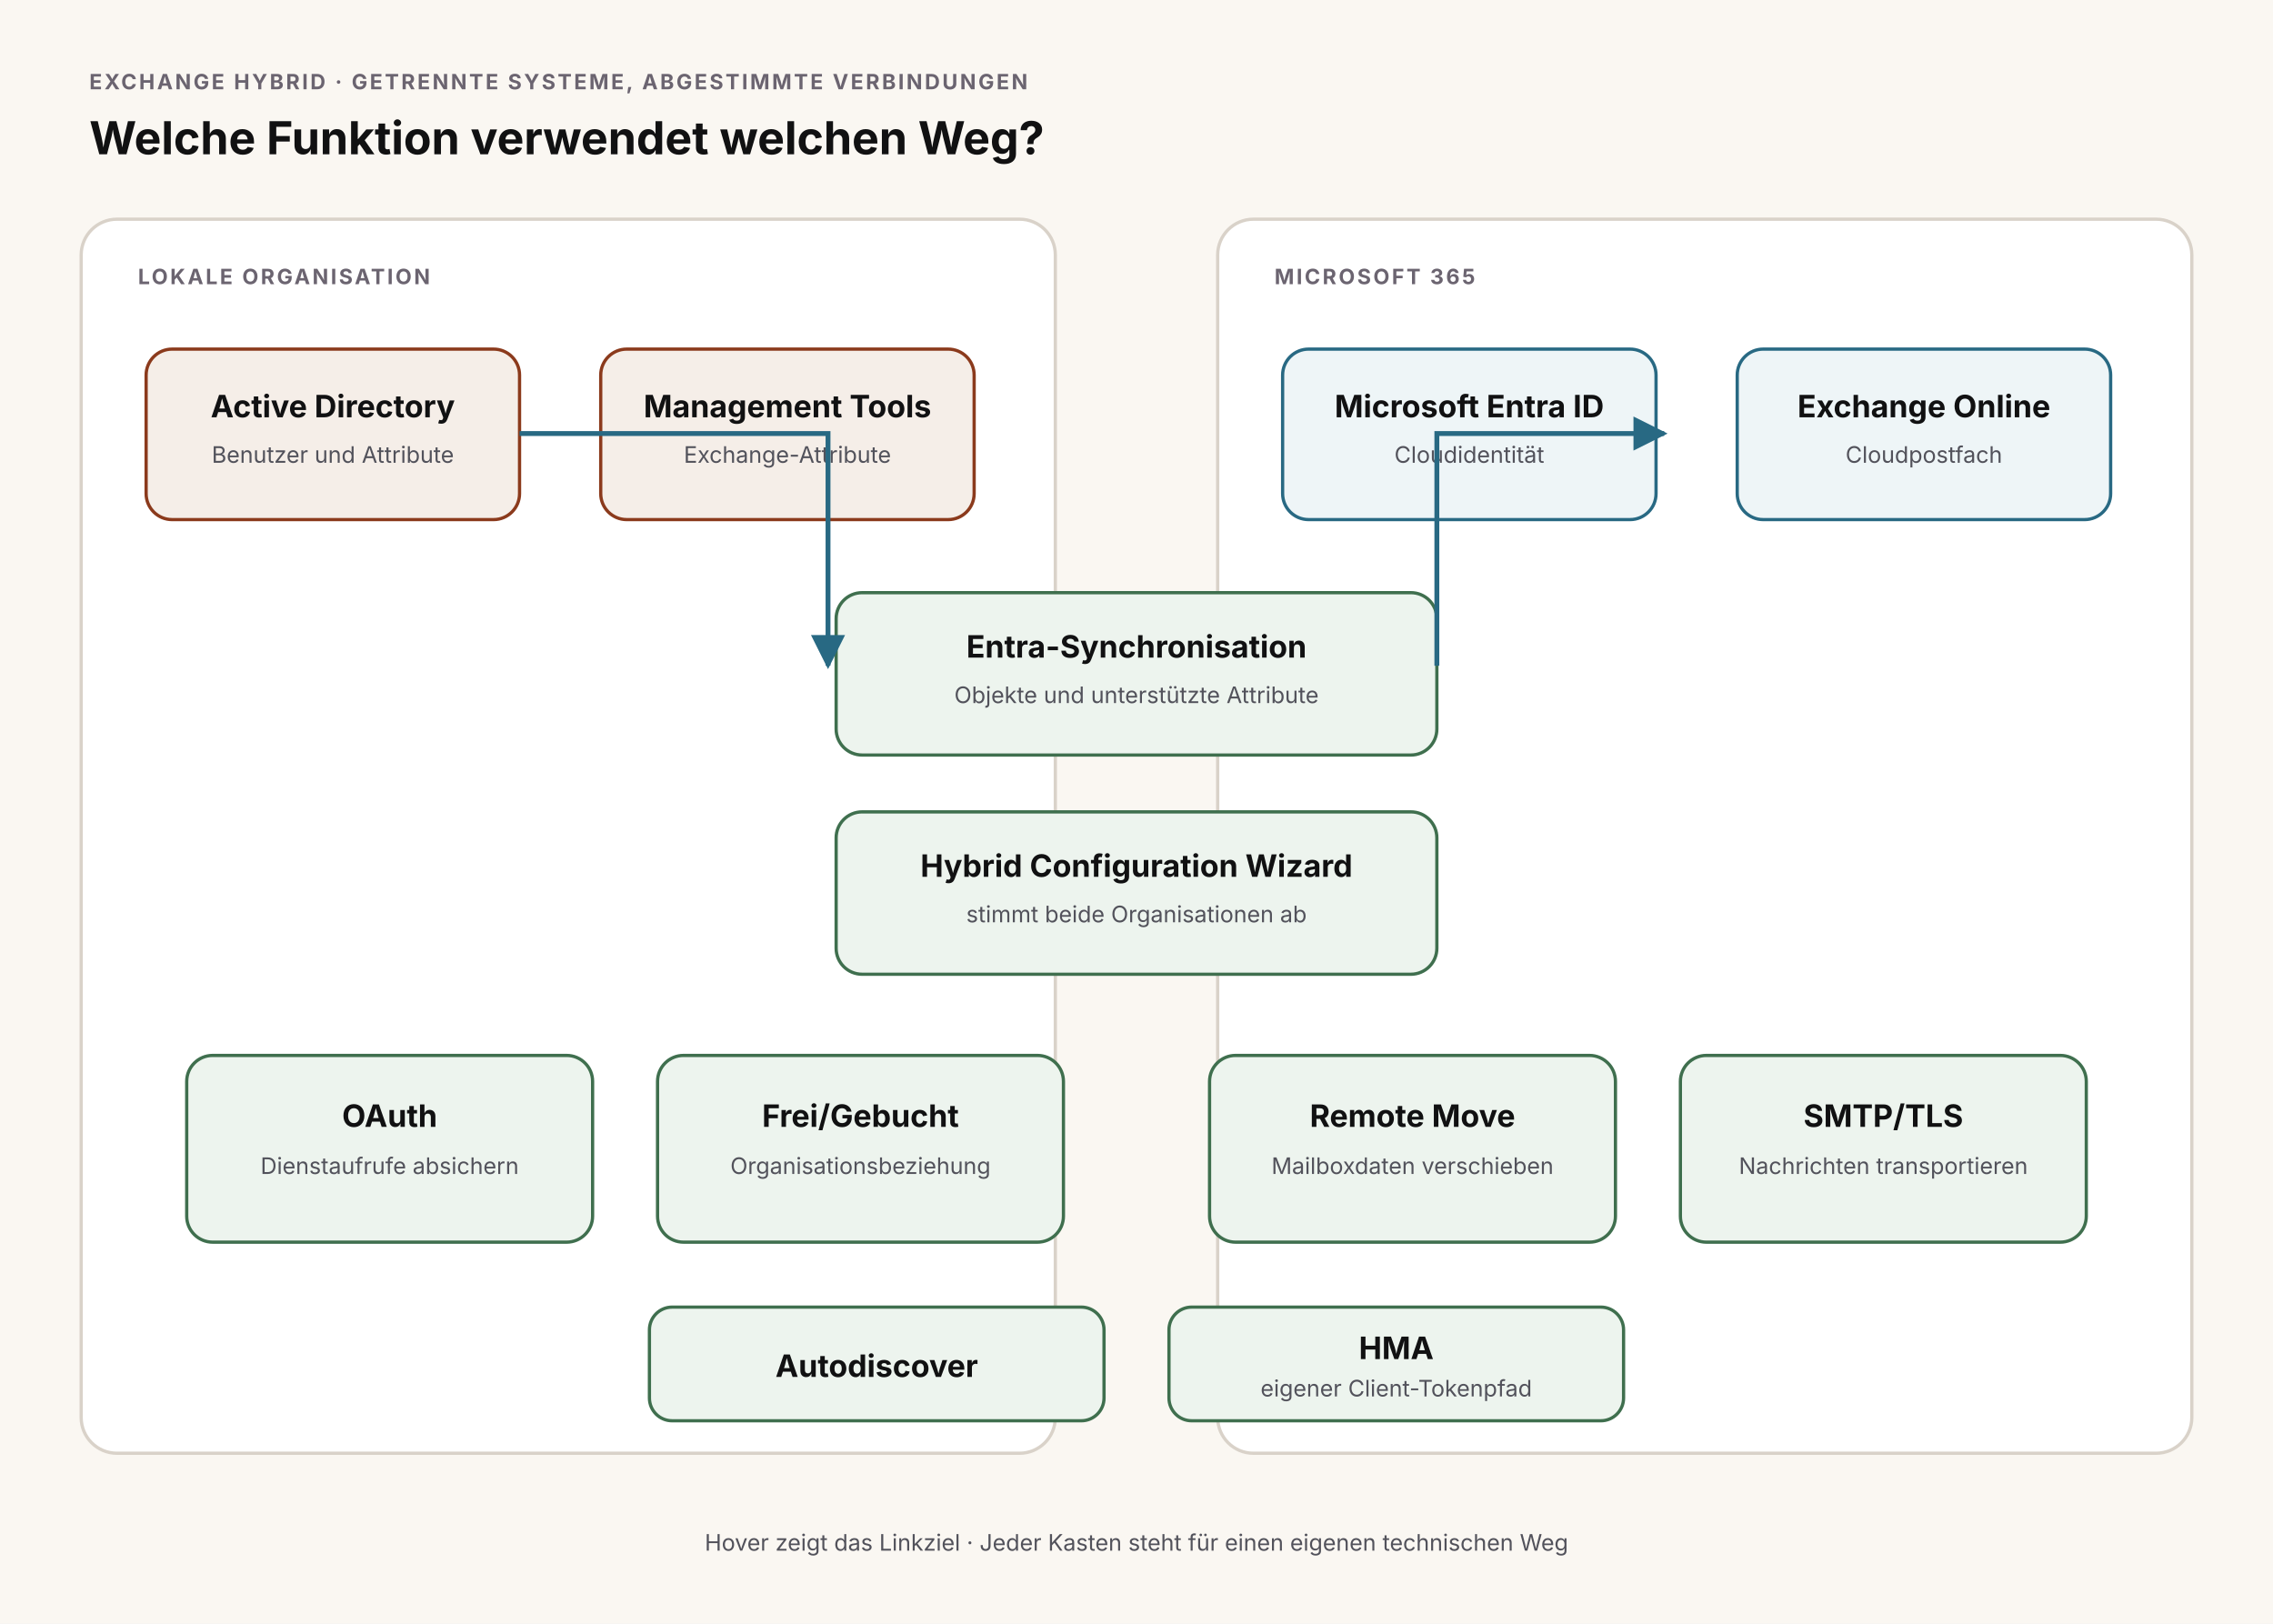
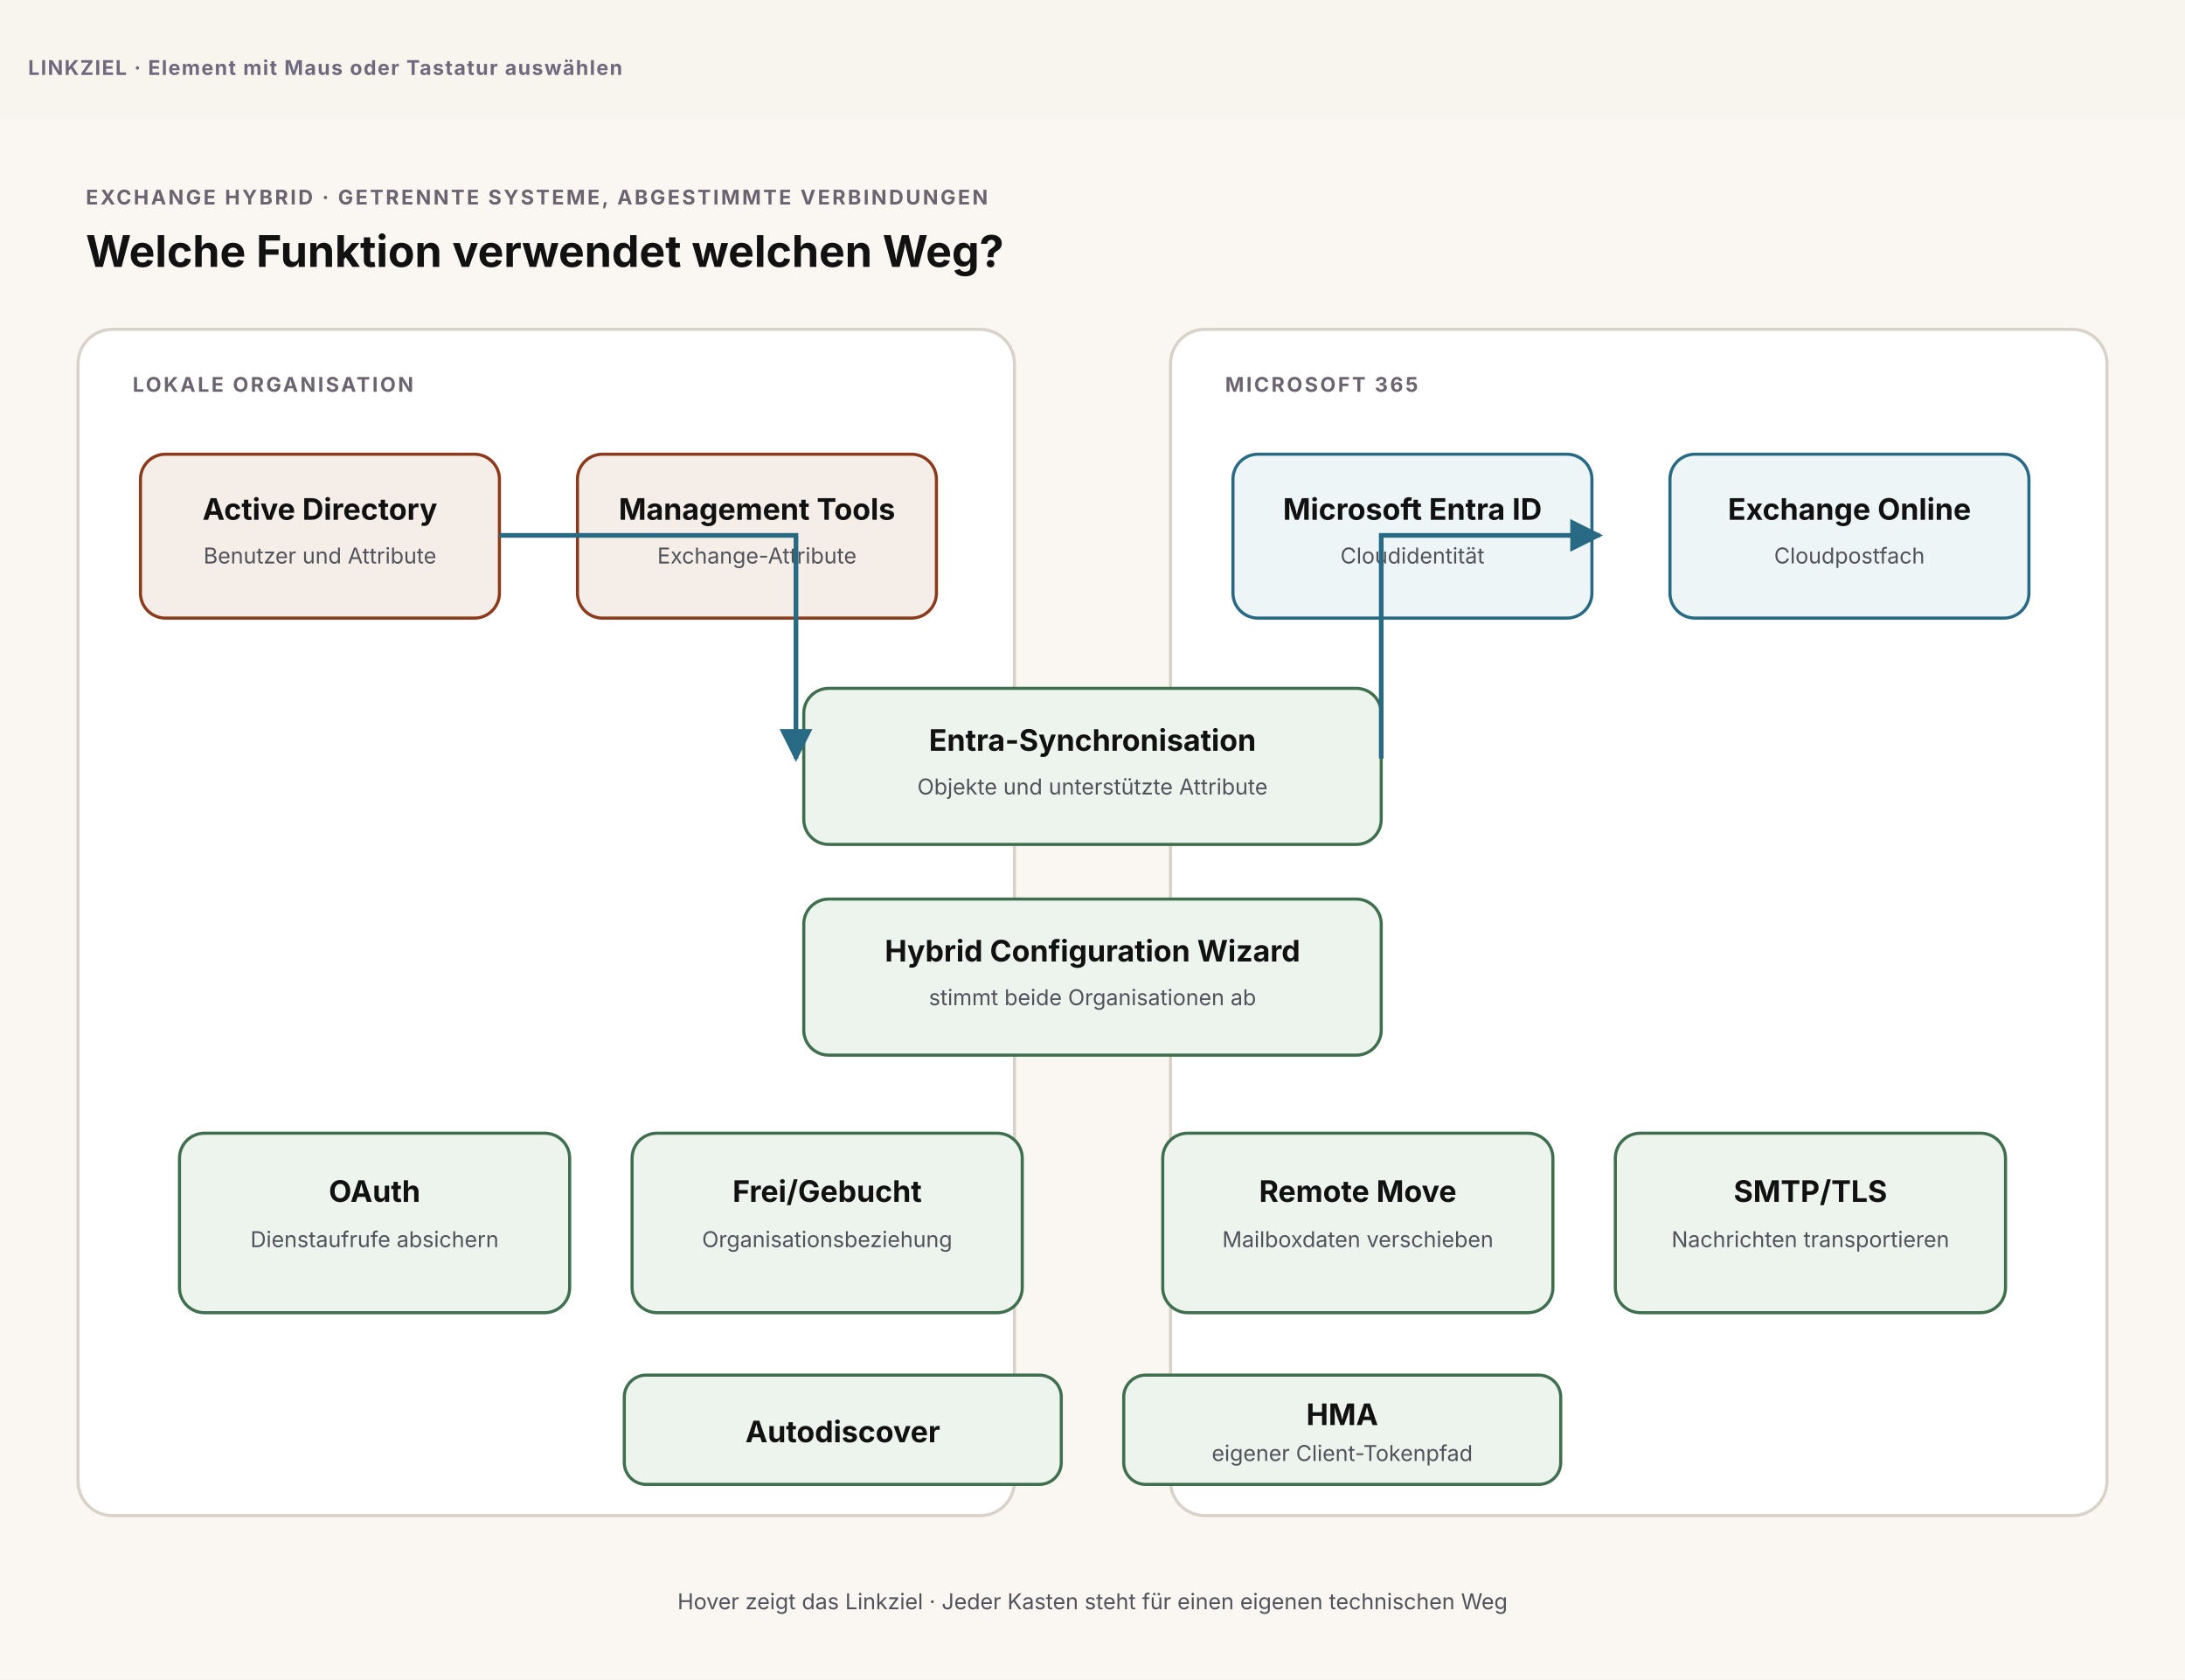
- <svg xmlns="http://www.w3.org/2000/svg" viewBox="0 0 1400 1000" role="img" aria-labelledby="title desc">
+ <svg xmlns="http://www.w3.org/2000/svg" viewBox="0 -76 1400 1076" role="img" aria-labelledby="title desc">
  <style>
    text{font-family:Inter,Arial,sans-serif;fill:#111112}.bg{fill:#faf7f2}.panel{fill:#fff;stroke:#d9d2c9;stroke-width:2}.left{fill:#f5eee8;stroke:#8b3a1c;stroke-width:2}.right{fill:#eef5f7;stroke:#286983;stroke-width:2}.bridge{fill:#edf4ee;stroke:#3f6f4e;stroke-width:2}.link{cursor:pointer;outline:none}.link:hover .left,.link:focus .left,.link:hover .right,.link:focus .right,.link:hover .bridge,.link:focus .bridge{fill:#d5edf4;stroke:#8b3a1c;stroke-width:4}.h{font-size:28px;font-weight:750}.k{font-size:19px;font-weight:700}.s{font-size:14px;fill:#52525b}.label{font-size:13px;font-weight:700;letter-spacing:1.4px;fill:#6b6470}.arrow{stroke:#286983;stroke-width:3;fill:none;marker-end:url(#arrow)}
  </style>
  <defs>
    <marker id="arrow" viewBox="0 0 10 10" refX="9" refY="5" markerWidth="7" markerHeight="7" orient="auto">
      <path d="M0 0 10 5 0 10z" fill="#286983" />
    </marker>
  </defs>
  <rect class="bg" width="1400" height="1000" />
  <text class="label" x="55" y="55">EXCHANGE HYBRID · GETRENNTE SYSTEME, ABGESTIMMTE VERBINDUNGEN</text>
  <text class="h" x="55" y="95">Welche Funktion verwendet welchen Weg?</text>
  <rect class="panel" x="50" y="135" width="600" height="760" rx="22" />
  <rect class="panel" x="750" y="135" width="600" height="760" rx="22" />
  <text class="label" x="85" y="175">LOKALE ORGANISATION</text>
  <text class="label" x="785" y="175">MICROSOFT 365</text>
  <a data-link-hint="1" href="https://learn.microsoft.com/en-us/exchange/plan-and-deploy/active-directory/active-directory" target="_top" tabindex="0" class="link" aria-label="Öffnet Microsofts Dokumentation zu Active Directory in Exchange">
    <rect class="left" x="90" y="215" width="230" height="105" rx="16" />
    <text class="k" x="205" y="257" text-anchor="middle">Active Directory</text>
    <text class="s" x="205" y="285" text-anchor="middle">Benutzer und Attribute</text>
  </a>
  <a data-link-hint="2" href="https://learn.microsoft.com/en-us/exchange/manage-hybrid-exchange-recipients-with-management-tools" target="_top" tabindex="0" class="link" aria-label="Öffnet Microsofts Dokumentation zur lokalen Empfängerverwaltung">
    <rect class="left" x="370" y="215" width="230" height="105" rx="16" />
    <text class="k" x="485" y="257" text-anchor="middle">Management Tools</text>
    <text class="s" x="485" y="285" text-anchor="middle">Exchange-Attribute</text>
  </a>
  <a data-link-hint="3" href="/kb/entra" target="_top" tabindex="0" class="link" aria-label="Öffnet den KB-Artikel Microsoft Entra ID">
    <rect class="right" x="790" y="215" width="230" height="105" rx="16" />
    <text class="k" x="905" y="257" text-anchor="middle">Microsoft Entra ID</text>
    <text class="s" x="905" y="285" text-anchor="middle">Cloudidentität</text>
  </a>
  <a data-link-hint="4" href="https://learn.microsoft.com/en-us/exchange/recipients-in-exchange-online/recipients-in-exchange-online" target="_top" tabindex="0" class="link" aria-label="Öffnet Microsofts Dokumentation zu Exchange-Online-Empfängern">
    <rect class="right" x="1070" y="215" width="230" height="105" rx="16" />
    <text class="k" x="1185" y="257" text-anchor="middle">Exchange Online</text>
    <text class="s" x="1185" y="285" text-anchor="middle">Cloudpostfach</text>
  </a>
  <a data-link-hint="5" href="https://learn.microsoft.com/en-us/exchange/hybrid-deployment-prerequisites" target="_top" tabindex="0" class="link" aria-label="Öffnet Microsofts Dokumentation zu Hybridvoraussetzungen und Verzeichnissynchronisation">
    <rect class="bridge" x="515" y="365" width="370" height="100" rx="16" />
    <text class="k" x="700" y="405" text-anchor="middle">Entra-Synchronisation</text>
    <text class="s" x="700" y="433" text-anchor="middle">Objekte und unterstützte Attribute</text>
  </a>
  <path class="arrow" d="M320 267H510V410" />
  <path class="arrow" d="M885 410V267H1025" />
  <a data-link-hint="6" href="https://learn.microsoft.com/en-us/exchange/hybrid-configuration-wizard" target="_top" tabindex="0" class="link" aria-label="Öffnet Microsofts Dokumentation zum Hybrid Configuration Wizard">
    <rect class="bridge" x="515" y="500" width="370" height="100" rx="16" />
    <text class="k" x="700" y="540" text-anchor="middle">Hybrid Configuration Wizard</text>
    <text class="s" x="700" y="568" text-anchor="middle">stimmt beide Organisationen ab</text>
  </a>
  <a data-link-hint="7" href="https://learn.microsoft.com/en-us/exchange/configure-oauth-authentication-between-exchange-and-exchange-online-organizations-exchange-2013-help" target="_top" tabindex="0" class="link" aria-label="Öffnet Microsofts Dokumentation zu OAuth zwischen Exchange-Organisationen">
    <rect class="bridge" x="115" y="650" width="250" height="115" rx="16" />
    <text class="k" x="240" y="694" text-anchor="middle">OAuth</text>
    <text class="s" x="240" y="723" text-anchor="middle">Dienstaufrufe absichern</text>
  </a>
  <a data-link-hint="8" href="https://learn.microsoft.com/en-us/exchange/sharing/sharing" target="_top" tabindex="0" class="link" aria-label="Öffnet Microsofts Dokumentation zu Frei-Gebucht und Sharing">
    <rect class="bridge" x="405" y="650" width="250" height="115" rx="16" />
    <text class="k" x="530" y="694" text-anchor="middle">Frei/Gebucht</text>
    <text class="s" x="530" y="723" text-anchor="middle">Organisationsbeziehung</text>
  </a>
  <a data-link-hint="9" href="https://learn.microsoft.com/en-us/exchange/hybrid-deployment/move-mailboxes" target="_top" tabindex="0" class="link" aria-label="Öffnet Microsofts Dokumentation zu Hybrid-Mailboxverschiebungen">
    <rect class="bridge" x="745" y="650" width="250" height="115" rx="16" />
    <text class="k" x="870" y="694" text-anchor="middle">Remote Move</text>
    <text class="s" x="870" y="723" text-anchor="middle">Mailboxdaten verschieben</text>
  </a>
  <a data-link-hint="10" href="/kb/hybrid-mailfluss" target="_top" tabindex="0" class="link" aria-label="Öffnet den KB-Artikel Hybrid-Mailfluss">
    <rect class="bridge" x="1035" y="650" width="250" height="115" rx="16" />
    <text class="k" x="1160" y="694" text-anchor="middle">SMTP/TLS</text>
    <text class="s" x="1160" y="723" text-anchor="middle">Nachrichten transportieren</text>
  </a>
  <a data-link-hint="11" href="https://learn.microsoft.com/en-us/exchange/architecture/client-access/autodiscover" target="_top" tabindex="0" class="link" aria-label="Öffnet Microsofts Dokumentation zu Autodiscover">
    <rect class="bridge" x="400" y="805" width="280" height="70" rx="14" />
    <text class="k" x="540" y="848" text-anchor="middle">Autodiscover</text>
  </a>
  <a data-link-hint="12" href="https://learn.microsoft.com/en-us/microsoft-365/enterprise/hybrid-modern-auth-overview" target="_top" tabindex="0" class="link" aria-label="Öffnet Microsofts Dokumentation zu Hybrid Modern Authentication">
    <rect class="bridge" x="720" y="805" width="280" height="70" rx="14" />
    <text class="k" x="860" y="837" text-anchor="middle">HMA</text>
    <text class="s" x="860" y="860" text-anchor="middle">eigener Client-Tokenpfad</text>
  </a>
  <text class="s" x="700" y="955" text-anchor="middle">Hover zeigt das Linkziel · Jeder Kasten steht für einen eigenen technischen Weg</text>
  <style>
+     .link-target-gutter{fill:#f8f5ef}
+     .link-target-placeholder{font:650 13px system-ui,-apple-system,"Segoe UI",sans-serif;letter-spacing:.06em;fill:#6f697e}
    .link-target-ui{opacity:0;transition:opacity .12s ease;pointer-events:none}
    svg:has(a[href]:hover) .link-target-ui,svg:has(a[href]:focus) .link-target-ui{opacity:1}
    .link-target-backdrop{fill:#13263a;stroke:#ffffff;stroke-width:2}
    .link-target-copy{opacity:0}
    .link-target-label{font:700 16px system-ui,-apple-system,"Segoe UI",sans-serif;fill:#ffffff}
    .link-target-address{font:500 12px ui-monospace,"SFMono-Regular",Consolas,monospace;fill:#bfe7ff}
svg:has(a[data-link-hint="1"]:hover) .link-target-copy-1,svg:has(a[data-link-hint="1"]:focus) .link-target-copy-1{opacity:1}
svg:has(a[data-link-hint="2"]:hover) .link-target-copy-2,svg:has(a[data-link-hint="2"]:focus) .link-target-copy-2{opacity:1}
svg:has(a[data-link-hint="3"]:hover) .link-target-copy-3,svg:has(a[data-link-hint="3"]:focus) .link-target-copy-3{opacity:1}
svg:has(a[data-link-hint="4"]:hover) .link-target-copy-4,svg:has(a[data-link-hint="4"]:focus) .link-target-copy-4{opacity:1}
svg:has(a[data-link-hint="5"]:hover) .link-target-copy-5,svg:has(a[data-link-hint="5"]:focus) .link-target-copy-5{opacity:1}
svg:has(a[data-link-hint="6"]:hover) .link-target-copy-6,svg:has(a[data-link-hint="6"]:focus) .link-target-copy-6{opacity:1}
svg:has(a[data-link-hint="7"]:hover) .link-target-copy-7,svg:has(a[data-link-hint="7"]:focus) .link-target-copy-7{opacity:1}
svg:has(a[data-link-hint="8"]:hover) .link-target-copy-8,svg:has(a[data-link-hint="8"]:focus) .link-target-copy-8{opacity:1}
svg:has(a[data-link-hint="9"]:hover) .link-target-copy-9,svg:has(a[data-link-hint="9"]:focus) .link-target-copy-9{opacity:1}
svg:has(a[data-link-hint="10"]:hover) .link-target-copy-10,svg:has(a[data-link-hint="10"]:focus) .link-target-copy-10{opacity:1}
svg:has(a[data-link-hint="11"]:hover) .link-target-copy-11,svg:has(a[data-link-hint="11"]:focus) .link-target-copy-11{opacity:1}
svg:has(a[data-link-hint="12"]:hover) .link-target-copy-12,svg:has(a[data-link-hint="12"]:focus) .link-target-copy-12{opacity:1}
  </style>
+   <rect class="link-target-gutter" x="0" y="-76" width="1400" height="76" />
+   <text class="link-target-placeholder" x="18" y="-28">LINKZIEL · Element mit Maus oder Tastatur auswählen</text>
  <g class="link-target-ui" aria-hidden="true" pointer-events="none">
-     <rect class="link-target-backdrop" x="12" y="10" width="1376" height="62" rx="12" />
+     <rect class="link-target-backdrop" x="12" y="-70" width="1376" height="62" rx="12" />
    <g class="link-target-copy link-target-copy-1">
-       <text class="link-target-label" x="26" y="38">Öffnet: Active Directory – learn.microsoft.com</text>
-       <text class="link-target-address" x="26" y="60">Ziel: https://learn.microsoft.com/en-us/exchange/plan-and-deploy/active-directory/active-directory</text>
+       <text class="link-target-label" x="26" y="-42">Öffnet: Active Directory – learn.microsoft.com</text>
+       <text class="link-target-address" x="26" y="-20">Ziel: https://learn.microsoft.com/en-us/exchange/plan-and-deploy/active-directory/active-directory</text>
    </g>
    <g class="link-target-copy link-target-copy-2">
-       <text class="link-target-label" x="26" y="38">Öffnet: Exchange Management Tools – learn.microsoft.com</text>
-       <text class="link-target-address" x="26" y="60">Ziel: https://learn.microsoft.com/en-us/exchange/manage-hybrid-exchange-recipients-with-management-tools</text>
+       <text class="link-target-label" x="26" y="-42">Öffnet: Exchange Management Tools – learn.microsoft.com</text>
+       <text class="link-target-address" x="26" y="-20">Ziel: https://learn.microsoft.com/en-us/exchange/manage-hybrid-exchange-recipients-with-management-tools</text>
    </g>
    <g class="link-target-copy link-target-copy-3">
-       <text class="link-target-label" x="26" y="38">Öffnet: Microsoft Entra ID – /kb/entra</text>
-       <text class="link-target-address" x="26" y="60">Ziel: /kb/entra</text>
+       <text class="link-target-label" x="26" y="-42">Öffnet: Microsoft Entra ID – /kb/entra</text>
+       <text class="link-target-address" x="26" y="-20">Ziel: /kb/entra</text>
    </g>
    <g class="link-target-copy link-target-copy-4">
-       <text class="link-target-label" x="26" y="38">Öffnet: Exchange Online Empfänger – learn.microsoft.com</text>
-       <text class="link-target-address" x="26" y="60">Ziel: https://learn.microsoft.com/en-us/exchange/recipients-in-exchange-online/recipients-in-exchange-online</text>
+       <text class="link-target-label" x="26" y="-42">Öffnet: Exchange Online Empfänger – learn.microsoft.com</text>
+       <text class="link-target-address" x="26" y="-20">Ziel: https://learn.microsoft.com/en-us/exchange/recipients-in-exchange-online/recipients-in-exchange-online</text>
    </g>
    <g class="link-target-copy link-target-copy-5">
-       <text class="link-target-label" x="26" y="38">Öffnet: Verzeichnissynchronisation – learn.microsoft.com</text>
-       <text class="link-target-address" x="26" y="60">Ziel: https://learn.microsoft.com/en-us/exchange/hybrid-deployment-prerequisites</text>
+       <text class="link-target-label" x="26" y="-42">Öffnet: Verzeichnissynchronisation – learn.microsoft.com</text>
+       <text class="link-target-address" x="26" y="-20">Ziel: https://learn.microsoft.com/en-us/exchange/hybrid-deployment-prerequisites</text>
    </g>
    <g class="link-target-copy link-target-copy-6">
-       <text class="link-target-label" x="26" y="38">Öffnet: Hybrid Configuration Wizard – learn.microsoft.com</text>
-       <text class="link-target-address" x="26" y="60">Ziel: https://learn.microsoft.com/en-us/exchange/hybrid-configuration-wizard</text>
+       <text class="link-target-label" x="26" y="-42">Öffnet: Hybrid Configuration Wizard – learn.microsoft.com</text>
+       <text class="link-target-address" x="26" y="-20">Ziel: https://learn.microsoft.com/en-us/exchange/hybrid-configuration-wizard</text>
    </g>
    <g class="link-target-copy link-target-copy-7">
-       <text class="link-target-label" x="26" y="38">Öffnet: Exchange Hybrid OAuth – learn.microsoft.com</text>
-       <text class="link-target-address" x="26" y="60">Ziel: https://learn.microsoft.com/en-us/exchange/configure-oauth-authentication-between-exchange-and-exchange-online-organizations-exchange-2013-help</text>
+       <text class="link-target-label" x="26" y="-42">Öffnet: Exchange Hybrid OAuth – learn.microsoft.com</text>
+       <text class="link-target-address" x="26" y="-20">Ziel: https://learn.microsoft.com/en-us/exchange/configure-oauth-authentication-between-exchange-and-exchange-online-organizations-exchange-2013-help</text>
    </g>
    <g class="link-target-copy link-target-copy-8">
-       <text class="link-target-label" x="26" y="38">Öffnet: Frei/Gebucht und Sharing – learn.microsoft.com</text>
-       <text class="link-target-address" x="26" y="60">Ziel: https://learn.microsoft.com/en-us/exchange/sharing/sharing</text>
+       <text class="link-target-label" x="26" y="-42">Öffnet: Frei/Gebucht und Sharing – learn.microsoft.com</text>
+       <text class="link-target-address" x="26" y="-20">Ziel: https://learn.microsoft.com/en-us/exchange/sharing/sharing</text>
    </g>
    <g class="link-target-copy link-target-copy-9">
-       <text class="link-target-label" x="26" y="38">Öffnet: Remote Move – learn.microsoft.com</text>
-       <text class="link-target-address" x="26" y="60">Ziel: https://learn.microsoft.com/en-us/exchange/hybrid-deployment/move-mailboxes</text>
+       <text class="link-target-label" x="26" y="-42">Öffnet: Remote Move – learn.microsoft.com</text>
+       <text class="link-target-address" x="26" y="-20">Ziel: https://learn.microsoft.com/en-us/exchange/hybrid-deployment/move-mailboxes</text>
    </g>
    <g class="link-target-copy link-target-copy-10">
-       <text class="link-target-label" x="26" y="38">Öffnet: Hybrid-Mailfluss – /kb/hybrid-mailfluss</text>
-       <text class="link-target-address" x="26" y="60">Ziel: /kb/hybrid-mailfluss</text>
+       <text class="link-target-label" x="26" y="-42">Öffnet: Hybrid-Mailfluss – /kb/hybrid-mailfluss</text>
+       <text class="link-target-address" x="26" y="-20">Ziel: /kb/hybrid-mailfluss</text>
    </g>
    <g class="link-target-copy link-target-copy-11">
-       <text class="link-target-label" x="26" y="38">Öffnet: Autodiscover – learn.microsoft.com</text>
-       <text class="link-target-address" x="26" y="60">Ziel: https://learn.microsoft.com/en-us/exchange/architecture/client-access/autodiscover</text>
+       <text class="link-target-label" x="26" y="-42">Öffnet: Autodiscover – learn.microsoft.com</text>
+       <text class="link-target-address" x="26" y="-20">Ziel: https://learn.microsoft.com/en-us/exchange/architecture/client-access/autodiscover</text>
    </g>
    <g class="link-target-copy link-target-copy-12">
-       <text class="link-target-label" x="26" y="38">Öffnet: Hybrid Modern Authentication – learn.microsoft.com</text>
-       <text class="link-target-address" x="26" y="60">Ziel: https://learn.microsoft.com/en-us/microsoft-365/enterprise/hybrid-modern-auth-overview</text>
+       <text class="link-target-label" x="26" y="-42">Öffnet: Hybrid Modern Authentication – learn.microsoft.com</text>
+       <text class="link-target-address" x="26" y="-20">Ziel: https://learn.microsoft.com/en-us/microsoft-365/enterprise/hybrid-modern-auth-overview</text>
    </g>
  </g>
</svg>
